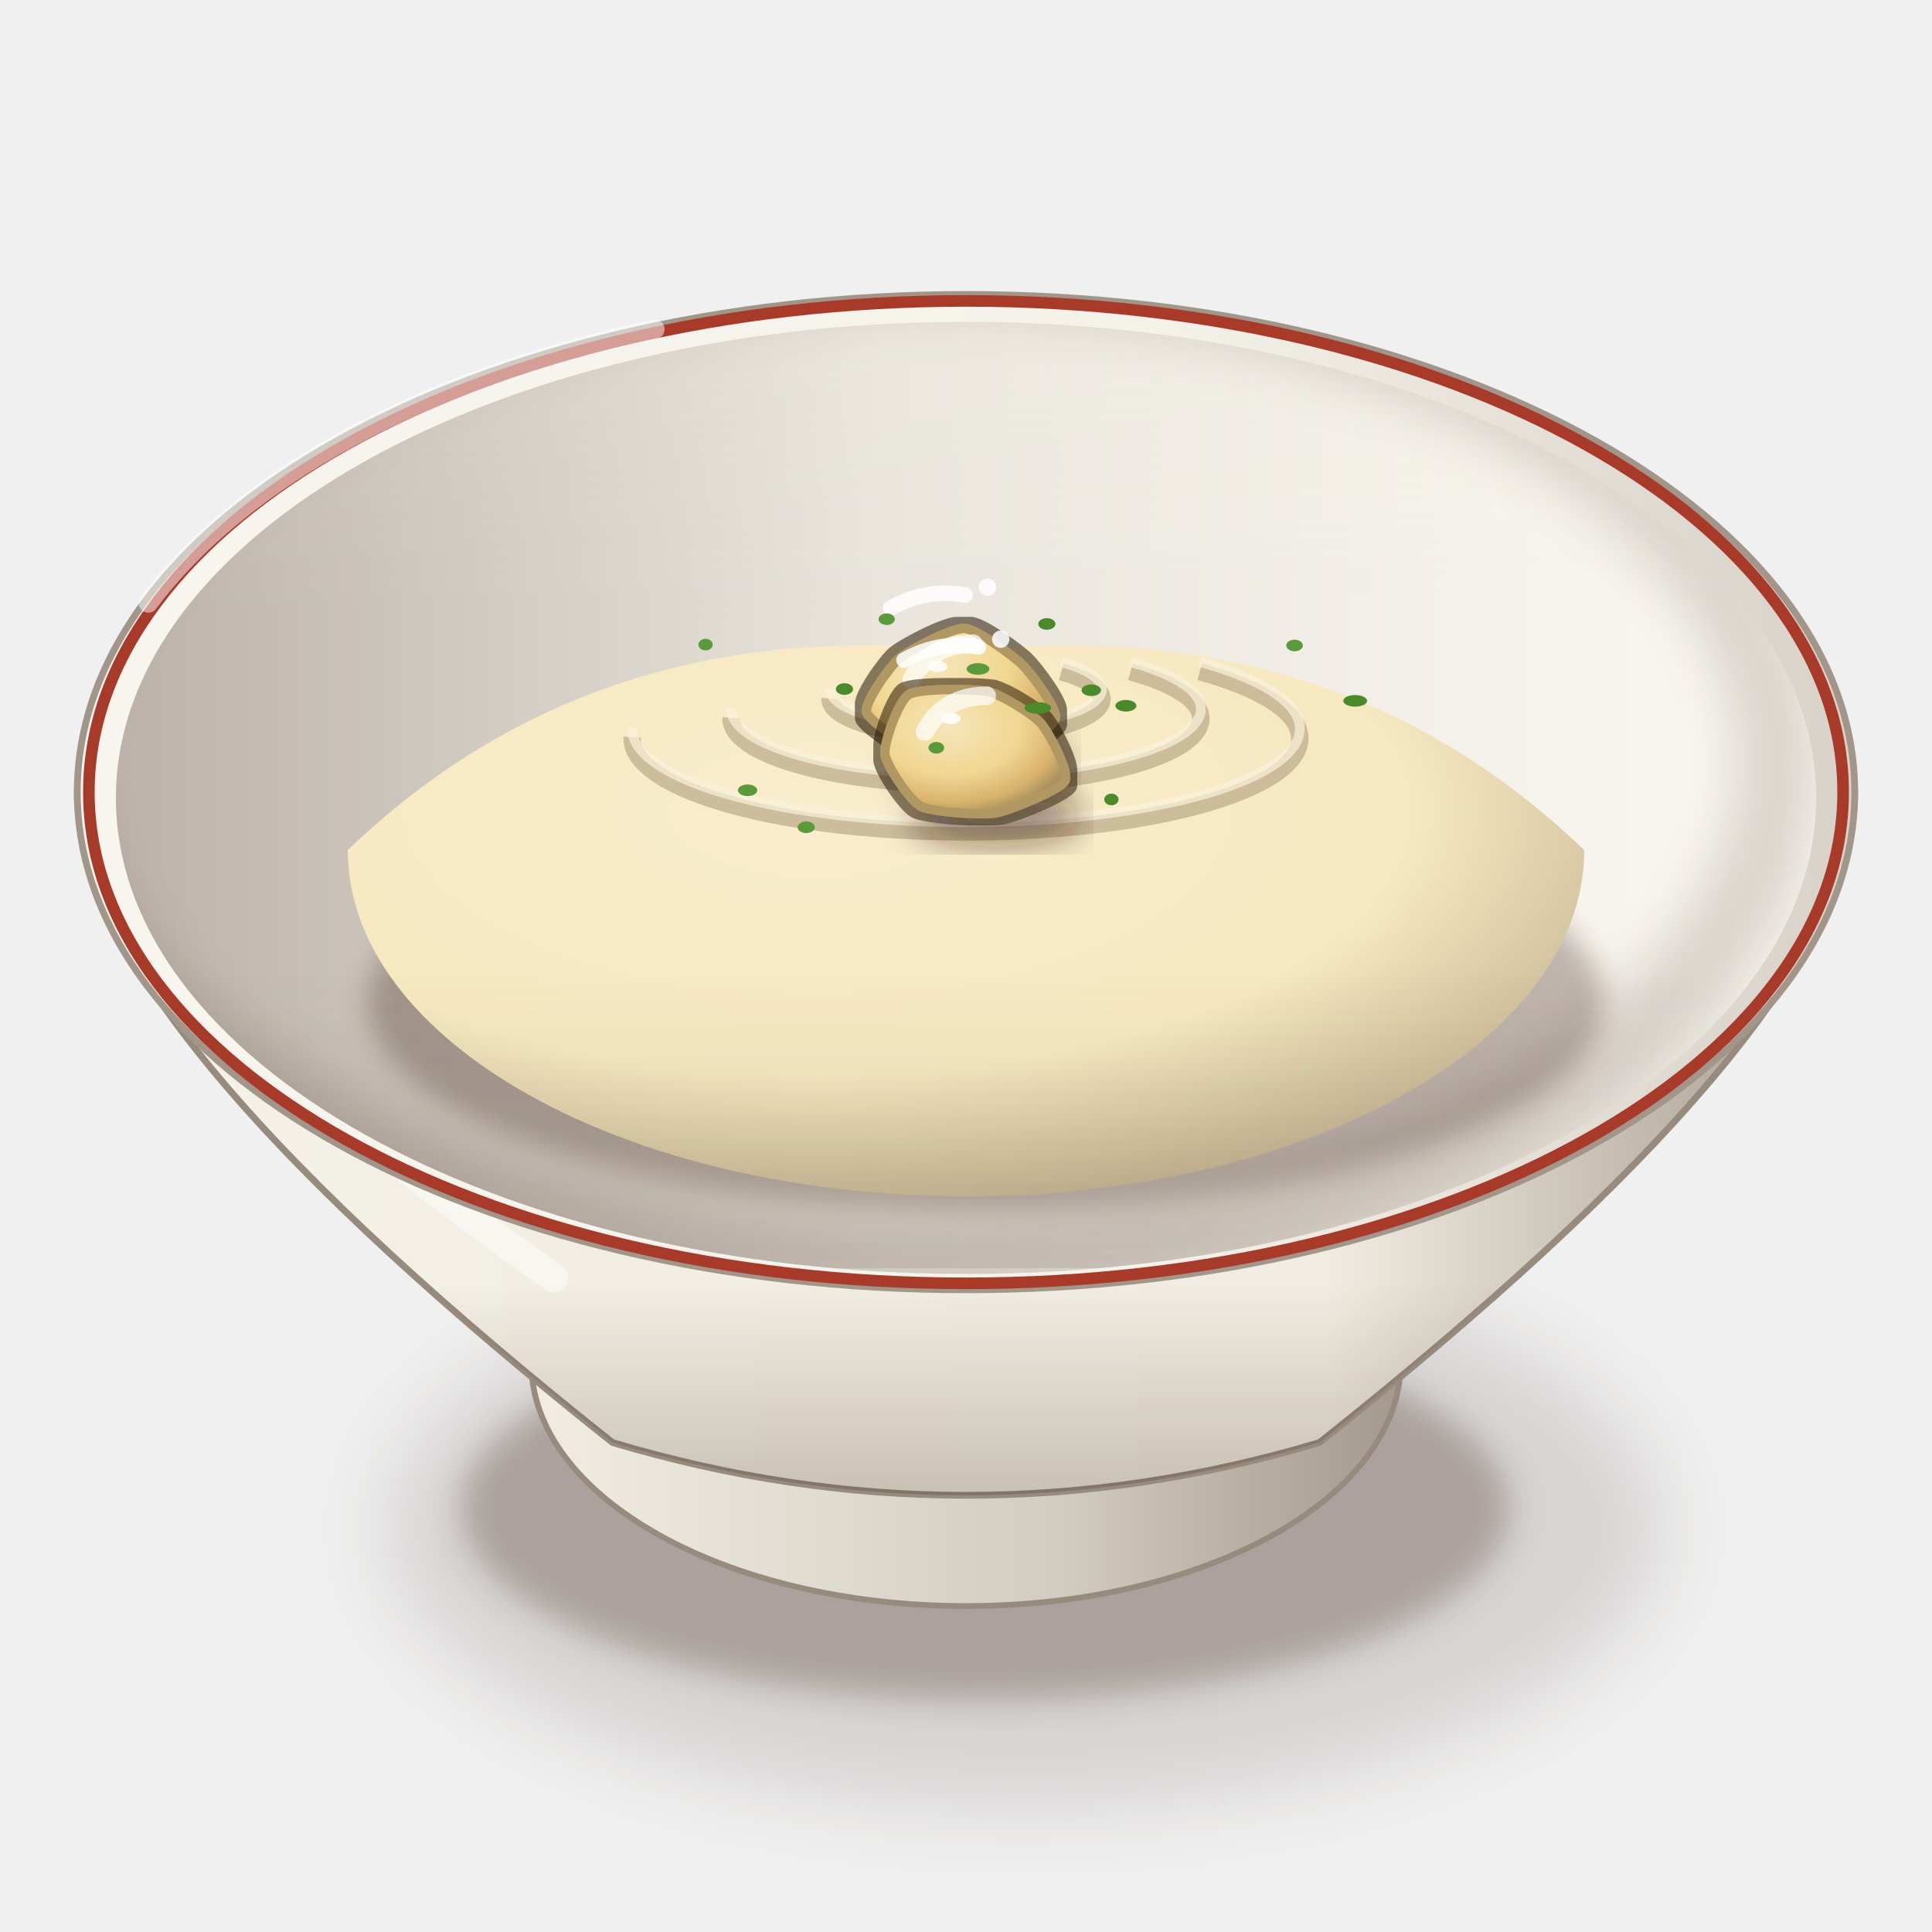
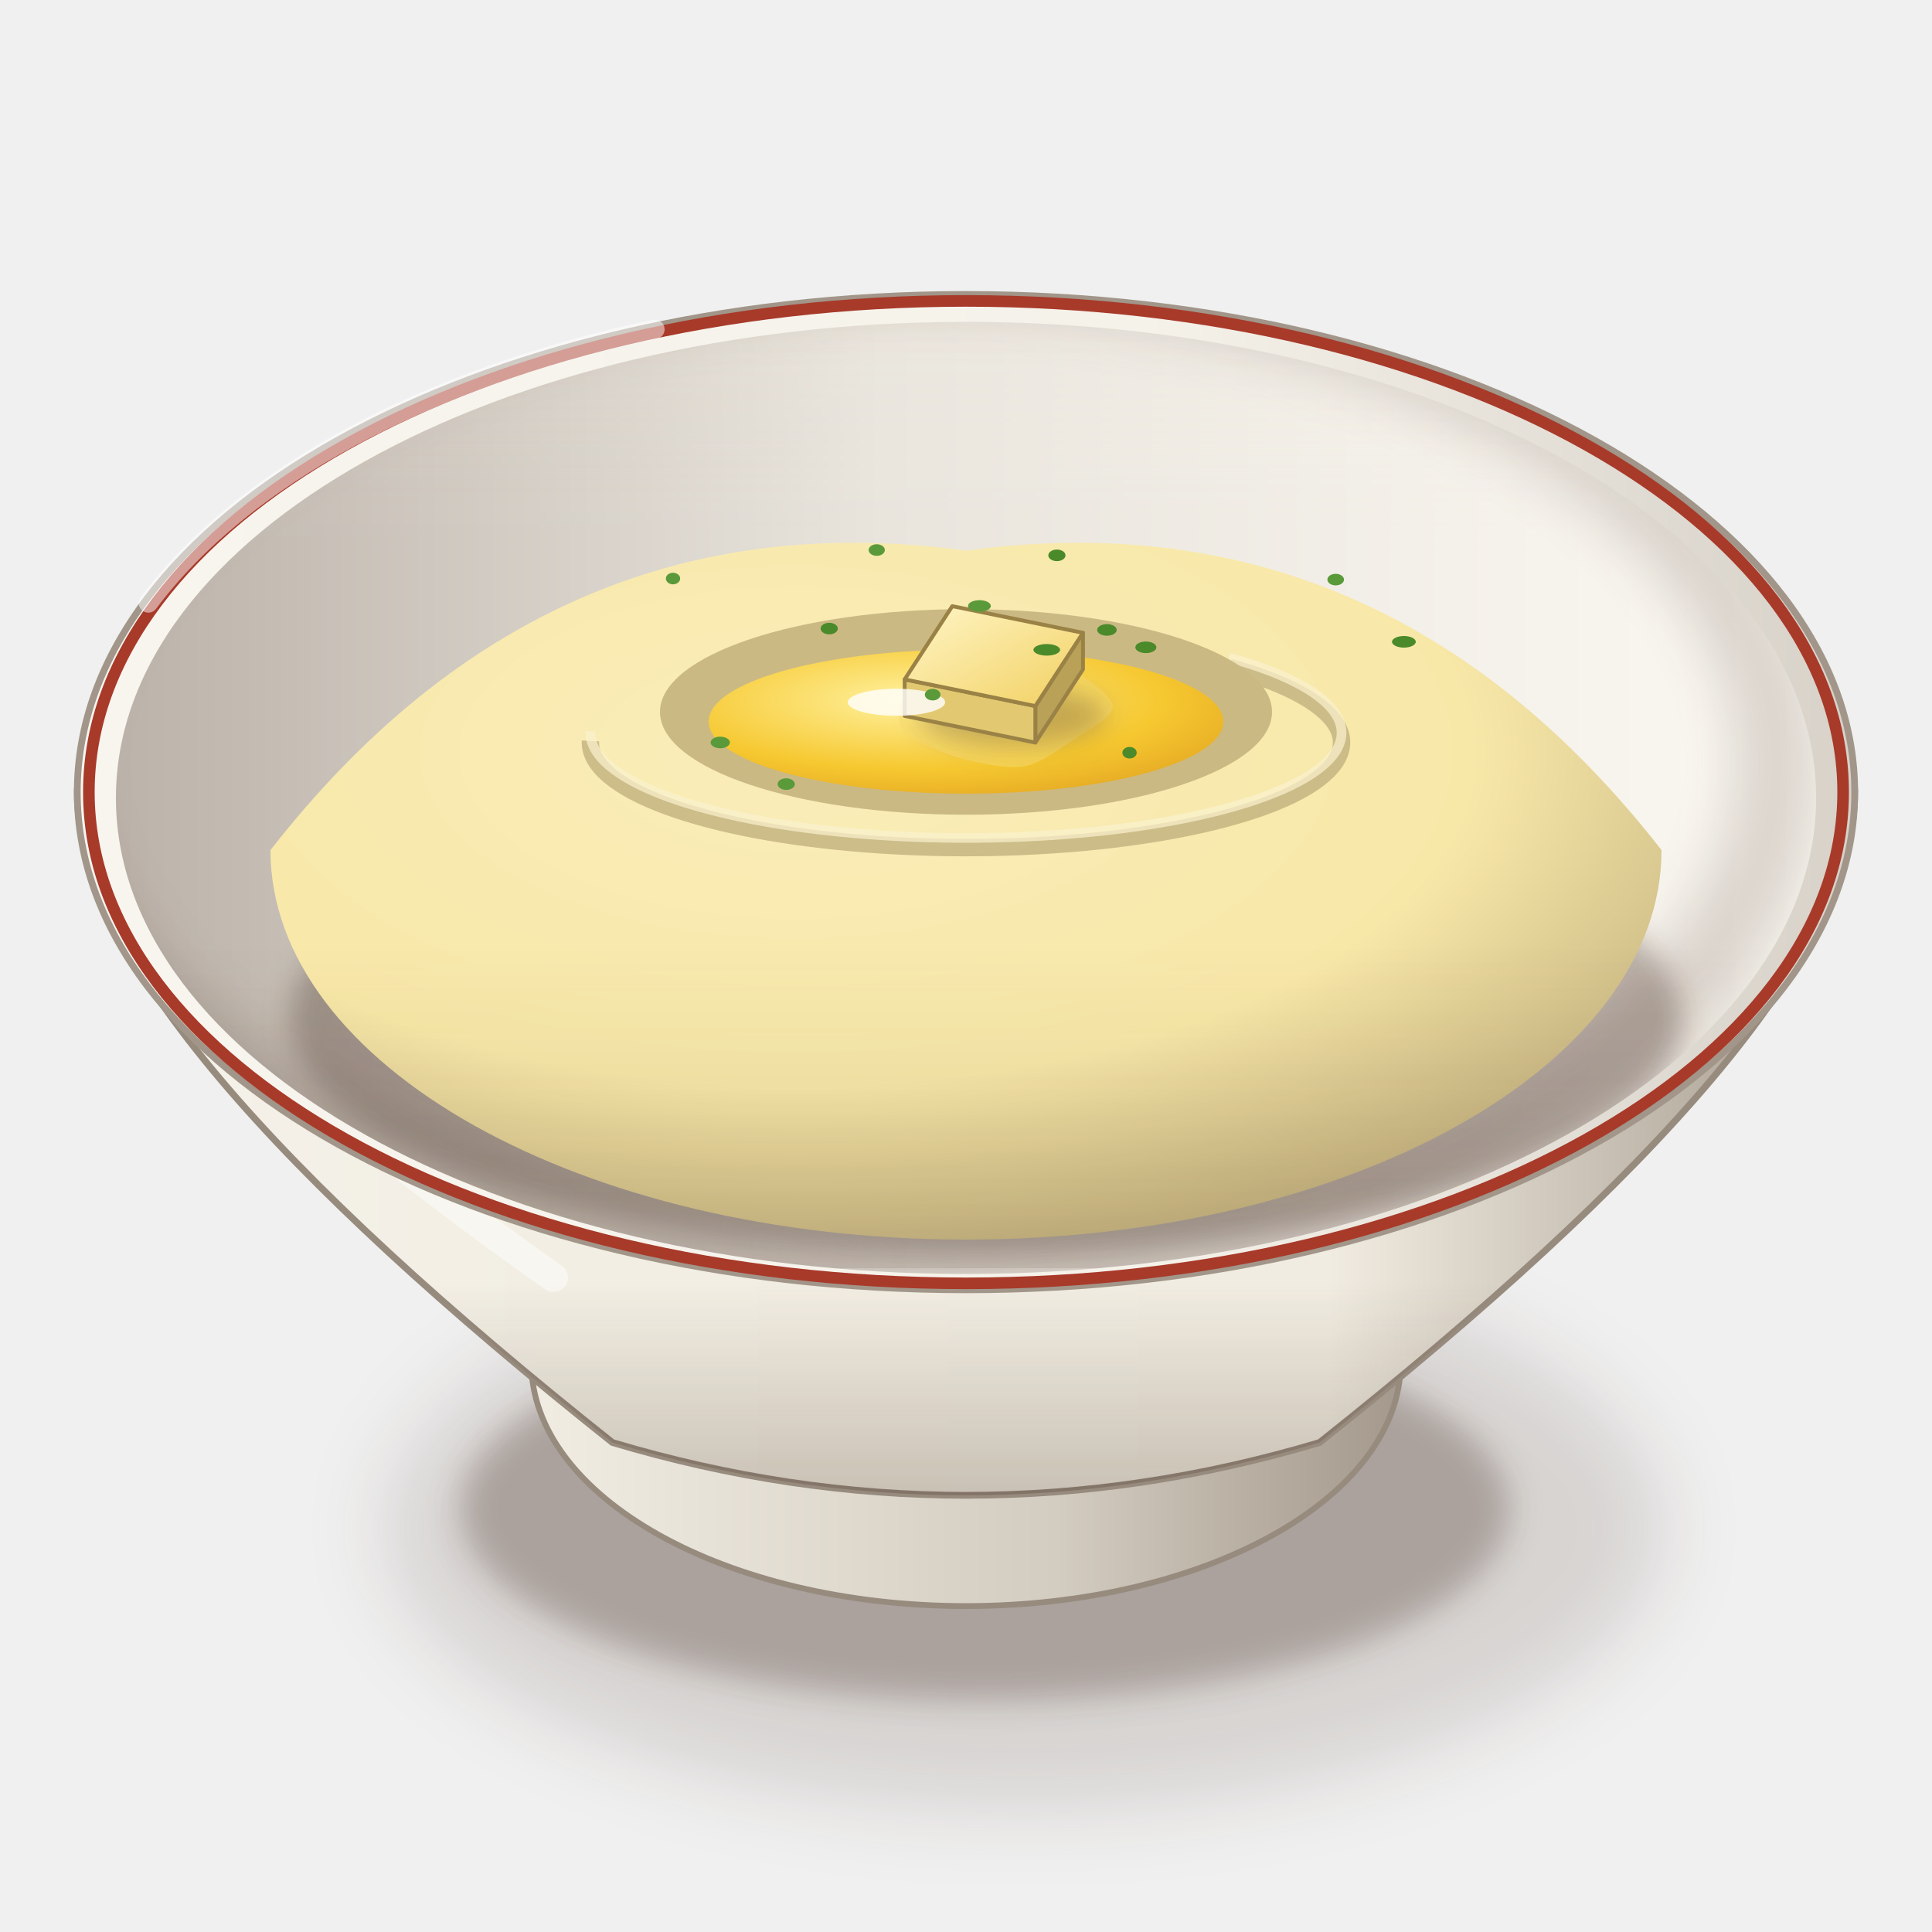
<svg xmlns="http://www.w3.org/2000/svg" viewBox="0 0 200 200" width="400" height="400">
  <defs>
    <filter id="pl_puree-1" x="-50%" y="-50%" width="200%" height="200%">
      <feGaussianBlur stdDeviation="4" />
    </filter>
    <filter id="pl_puree-2" x="-50%" y="-50%" width="200%" height="200%">
      <feGaussianBlur stdDeviation="1.6" />
    </filter>
    <linearGradient id="pl_puree-3" x1="0" y1="0" x2="1" y2="0">
      <stop offset="0" stop-color="#f2eee4" />
      <stop offset="0.6" stop-color="#d3ccc0" />
      <stop offset="1" stop-color="#a19689" />
    </linearGradient>
    <linearGradient id="pl_puree-4" x1="0" y1="0" x2="1" y2="0">
      <stop offset="0" stop-color="#f5f2eb" />
      <stop offset="0.28" stop-color="#f2eee3" />
      <stop offset="0.7" stop-color="#f1ece1" />
      <stop offset="1" stop-color="#a19689" />
    </linearGradient>
    <linearGradient id="pl_puree-5" x1="0" y1="0" x2="0" y2="1">
      <stop offset="0" stop-color="#3a2212" stop-opacity="0" />
      <stop offset="0.7" stop-color="#3a2212" stop-opacity="0" />
      <stop offset="1" stop-color="#3a2212" stop-opacity="0.22" />
    </linearGradient>
    <linearGradient id="pl_puree-6" x1="0" y1="0" x2="1" y2="0">
      <stop offset="0" stop-color="#f8f5ef" />
      <stop offset="0.6" stop-color="#f5f2ea" />
      <stop offset="1" stop-color="#d7d1c8" />
    </linearGradient>
    <linearGradient id="pl_puree-7" x1="0" y1="0" x2="1" y2="0">
      <stop offset="0" stop-color="#bcb3aa" />
      <stop offset="0.45" stop-color="#e9e5dd" />
      <stop offset="1" stop-color="#fbf8f2" />
    </linearGradient>
    <clipPath id="pl_puree-8">
      <path d="M12,82.6A88,49.28 0 1 0 188,82.6A88,49.28 0 1 0 12,82.6Z" />
    </clipPath>
    <filter id="pl_puree-9" x="-50%" y="-50%" width="200%" height="200%">
      <feGaussianBlur stdDeviation="2.5" />
    </filter>
    <clipPath id="pl_puree-10">
      <path d="M12,82.6 A88,49.28 0 0 0 188,82.6 L200,82.6 L200,0 L0,0 L0,82.6Z" />
    </clipPath>
    <filter id="pl_puree-11" x="-50%" y="-50%" width="200%" height="200%">
      <feGaussianBlur stdDeviation="1.4" />
    </filter>
    <radialGradient id="pl_puree-12" cx="0.38" cy="0.3" r="0.8">
-       <stop offset="0" stop-color="#f8edcd" />
-       <stop offset="0.6" stop-color="#f6e8c0" />
-       <stop offset="1" stop-color="#b9a888" />
+       <stop offset="0" stop-color="#f9edb9" />
+       <stop offset="0.6" stop-color="#f8e8a8" />
+       <stop offset="1" stop-color="#baa877" />
    </radialGradient>
-     <radialGradient id="pl_puree-13" cx="0.36" cy="0.3" r="0.72">
-       <stop offset="0" stop-color="#f6e6bc" />
-       <stop offset="0.55" stop-color="#f0d690" />
-       <stop offset="0.85" stop-color="#d7b26c" />
-       <stop offset="1" stop-color="#ab9260" />
+     <radialGradient id="pl_puree-13" cx="0.4" cy="0.35" r="0.8">
+       <stop offset="0" stop-color="#fff2a0" />
+       <stop offset="0.6" stop-color="#f6c830" />
+       <stop offset="1" stop-color="#e0a020" />
    </radialGradient>
-     <filter id="pl_puree-14" x="-8%" y="-8%" width="116%" height="116%">
-       <feMorphology in="SourceAlpha" operator="dilate" radius="0.7" result="d" />
-       <feFlood flood-color="#2a1206" flood-opacity="0.55" />
-       <feComposite in2="d" operator="in" result="o" />
-       <feMerge>
-         <feMergeNode in="o" />
-         <feMergeNode in="SourceGraphic" />
-       </feMerge>
-     </filter>
+     <linearGradient id="pl_puree-14" x1="0" y1="0" x2="1" y2="1">
+       <stop offset="0" stop-color="#fff6c8" />
+       <stop offset="1" stop-color="#f2d060" />
+     </linearGradient>
    <linearGradient id="pl_puree-15" x1="0" y1="0" x2="0" y2="1">
      <stop offset="0" stop-color="#fff8ec" stop-opacity="0.2" />
      <stop offset="0.45" stop-color="#fff8ec" stop-opacity="0" />
      <stop offset="0.75" stop-color="#3a2212" stop-opacity="0" />
      <stop offset="1" stop-color="#3a2212" stop-opacity="0.1" />
    </linearGradient>
  </defs>
  <ellipse cx="106" cy="158.18" rx="66.08" ry="29.08" fill="#3a2212" opacity="0.14" filter="url(#pl_puree-1)" />
  <ellipse cx="102" cy="156.18" rx="54.28" ry="19.82" fill="#3a2212" opacity="0.28" filter="url(#pl_puree-2)" />
  <path d="M53,135.06 L55,141.06 A45,25.2 0 0 0 145,141.06 L147,135.06Z" fill="url(#pl_puree-3)" stroke="#978b7e" stroke-width=".6" />
  <path d="M8,82 C8,98.8 29,122 63.4,149.33 Q100,160.26 136.6,149.33 C171,122 192,98.8 192,82Z" fill="url(#pl_puree-4)" stroke="#978b7e" stroke-width=".7" />
  <path d="M8,82 C8,98.8 29,122 63.4,149.33 Q100,160.26 136.6,149.33 C171,122 192,98.8 192,82Z" fill="url(#pl_puree-5)" />
  <path d="M16,92 Q20,106 57.3,132.25" stroke="#fff" stroke-width="3" fill="none" stroke-linecap="round" opacity="0.45" />
  <path d="M8,82A92,51.52 0 1 0 192,82A92,51.52 0 1 0 8,82Z" fill="url(#pl_puree-6)" stroke="#a19689" stroke-width=".7" />
  <path d="M12,82.6A88,49.28 0 1 0 188,82.6A88,49.28 0 1 0 12,82.6Z" fill="url(#pl_puree-7)" />
  <g clip-path="url(#pl_puree-8)">
    <path d="M4,79A90,51.28 0 1 0 184,79A90,51.28 0 1 0 4,79Z" fill="none" stroke="#3a2212" stroke-width="9" opacity=".16" filter="url(#pl_puree-9)" />
  </g>
  <path d="M9.2,82A90.8,50.85 0 1 0 190.8,82A90.8,50.85 0 1 0 9.2,82Z" fill="none" stroke="#a83a2a" stroke-width="1.2" />
  <g clip-path="url(#pl_puree-10)">
-     <ellipse cx="102" cy="103.74" rx="64" ry="21.5" fill="#3a2212" opacity="0.3" filter="url(#pl_puree-11)" />
-     <path d="M36,88 Q61.6,63.4 100,67.34 Q138.4,63.4 164,88 A64,35.84 0 0 1 36,88Z" fill="url(#pl_puree-12)" />
-     <path d="M85.92,72.3 A14.08,3.94 0 1 0 109.86,69.54" stroke="#bdad8c" stroke-width="1.8" fill="none" opacity=".75" />
-     <path d="M85.92,71.3 A14.08,3.94 0 1 0 109.86,68.54" stroke="#faf2dc" stroke-width="1" fill="none" opacity=".7" />
-     <path d="M75.68,74.3 A24.32,6.81 0 1 0 117.02,69.54" stroke="#bdad8c" stroke-width="1.8" fill="none" opacity=".75" />
-     <path d="M75.68,73.3 A24.32,6.81 0 1 0 117.02,68.54" stroke="#faf2dc" stroke-width="1" fill="none" opacity=".7" />
-     <path d="M65.44,76.3 A34.56,9.68 0 1 0 124.19,69.53" stroke="#bdad8c" stroke-width="1.8" fill="none" opacity=".75" />
-     <path d="M65.44,75.3 A34.56,9.68 0 1 0 124.19,68.53" stroke="#faf2dc" stroke-width="1" fill="none" opacity=".7" />
-     <g filter="url(#pl_puree-14)">
-       <g transform="translate(99.42 72.35) scale(1.2) translate(-99.42 -72.35)">
-         <ellipse cx="101.42" cy="77.95" rx="7" ry="2.24" fill="#3a2212" opacity="0.35" filter="url(#pl_puree-11)" />
-         <g transform="translate(99.42 72.35)">
-           <path d="M8.19,1.7C7.97,2.53 4.23,5.15 3.09,5.44C1.95,5.73 -2.13,5.05 -3.25,4.62C-4.37,4.19 -7.89,1.95 -8.09,1.14C-8.3,0.33 -6.12,-2.76 -5.28,-3.48C-4.44,-4.2 -0.73,-6.13 0.33,-6.08C1.39,-6.03 4.54,-3.73 5.32,-2.96C6.11,-2.18 8.41,0.86 8.19,1.7Z" fill="url(#pl_puree-13)" stroke="#b19864" stroke-width=".8" />
-           <path d="M-4.2,-1.68 Q-2.52,-4.76 1.12,-4.76" stroke="#fff" stroke-width="1.6" fill="none" stroke-linecap="round" opacity=".7" />
-           <ellipse cx="-1.96" cy="-2.8" rx="0.84" ry="0.49" fill="#fff" opacity=".85" />
-         </g>
-       </g>
-     </g>
-     <g transform="translate(96.06 62.27) rotate(-10)">
-       <path d="M-3.92,0 Q0,-1.41 3.92,0" stroke="#fff" stroke-width="1.6" fill="none" stroke-linecap="round" opacity="0.85" />
-       <circle cx="6.32" cy="-.4" r=".9" fill="#fff" opacity="0.85" />
-     </g>
-     <g filter="url(#pl_puree-14)">
-       <g transform="translate(100.8 77.74) scale(1.2) translate(-100.8 -77.74)">
-         <ellipse cx="102.8" cy="83.34" rx="7" ry="2.24" fill="#3a2212" opacity="0.35" filter="url(#pl_puree-11)" />
-         <g transform="translate(100.8 77.74)">
-           <path d="M7.88,2.57C7.49,3.34 3.18,5.12 1.93,5.35C0.69,5.57 -3.61,5.28 -4.57,4.77C-5.53,4.26 -7.56,1.22 -7.66,0.25C-7.76,-0.71 -6.48,-4.33 -5.59,-4.87C-4.7,-5.41 0.09,-5.37 1.23,-5.12C2.37,-4.87 5.15,-3.14 5.81,-2.37C6.48,-1.6 8.27,1.79 7.88,2.57Z" fill="url(#pl_puree-13)" stroke="#b19864" stroke-width=".8" />
-           <path d="M-4.2,-1.68 Q-2.52,-4.76 1.12,-4.76" stroke="#fff" stroke-width="1.6" fill="none" stroke-linecap="round" opacity=".7" />
-           <ellipse cx="-1.96" cy="-2.8" rx="0.84" ry="0.49" fill="#fff" opacity=".85" />
-         </g>
-       </g>
-     </g>
-     <g transform="translate(97.44 67.66) rotate(-10)">
-       <path d="M-3.92,0 Q0,-1.41 3.92,0" stroke="#fff" stroke-width="1.6" fill="none" stroke-linecap="round" opacity="0.85" />
-       <circle cx="6.32" cy="-.4" r=".9" fill="#fff" opacity="0.85" />
-     </g>
-     <ellipse cx="73.04" cy="66.73" rx="0.74" ry="0.6" fill="#5a9a3a" />
-     <ellipse cx="112.97" cy="71.45" rx="1.01" ry="0.6" fill="#4a8a2a" />
-     <ellipse cx="134.01" cy="66.82" rx="0.86" ry="0.6" fill="#5a9a3a" />
-     <ellipse cx="116.55" cy="73.06" rx="1.09" ry="0.6" fill="#4a8a2a" />
-     <ellipse cx="77.39" cy="81.81" rx="1" ry="0.6" fill="#5a9a3a" />
-     <ellipse cx="115.05" cy="82.76" rx="0.74" ry="0.6" fill="#4a8a2a" />
-     <ellipse cx="91.79" cy="64.1" rx="0.84" ry="0.6" fill="#5a9a3a" />
-     <ellipse cx="108.37" cy="64.59" rx="0.89" ry="0.6" fill="#4a8a2a" />
-     <ellipse cx="83.46" cy="85.64" rx="0.89" ry="0.6" fill="#5a9a3a" />
-     <ellipse cx="107.44" cy="73.29" rx="1.38" ry="0.6" fill="#4a8a2a" />
-     <ellipse cx="101.24" cy="69.25" rx="1.18" ry="0.6" fill="#5a9a3a" />
-     <ellipse cx="87.42" cy="71.33" rx="0.89" ry="0.6" fill="#4a8a2a" />
-     <ellipse cx="96.93" cy="77.41" rx="0.81" ry="0.6" fill="#5a9a3a" />
-     <ellipse cx="140.29" cy="72.55" rx="1.23" ry="0.6" fill="#4a8a2a" />
+     <ellipse cx="102" cy="105.53" rx="72" ry="24.19" fill="#3a2212" opacity="0.3" filter="url(#pl_puree-11)" />
+     <path d="M28,88 Q56.8,51.1 100,57 Q143.2,51.1 172,88 A72,40.32 0 0 1 28,88Z" fill="url(#pl_puree-12)" />
+     <path d="M84.16,72.7 A15.84,4.44 0 1 0 111.09,69.59" stroke="#bead7b" stroke-width="1.8" fill="none" opacity=".75" />
+     <path d="M84.16,71.7 A15.84,4.44 0 1 0 111.09,68.59" stroke="#fbf2cf" stroke-width="1" fill="none" opacity=".7" />
+     <path d="M72.64,74.7 A27.36,7.66 0 1 0 119.15,69.34" stroke="#bead7b" stroke-width="1.8" fill="none" opacity=".75" />
+     <path d="M72.64,73.7 A27.36,7.66 0 1 0 119.15,68.34" stroke="#fbf2cf" stroke-width="1" fill="none" opacity=".7" />
+     <path d="M61.12,76.7 A38.88,10.89 0 1 0 127.22,69.08" stroke="#bead7b" stroke-width="1.8" fill="none" opacity=".75" />
+     <path d="M61.12,75.7 A38.88,10.89 0 1 0 127.22,68.08" stroke="#fbf2cf" stroke-width="1" fill="none" opacity=".7" />
+     <ellipse cx="100" cy="73.7" rx="31.68" ry="10.64" fill="#cbb984" />
+     <ellipse cx="100" cy="74.7" rx="26.64" ry="7.46" fill="url(#pl_puree-13)" />
+     <path d="M115.2,73.2C115.15,74.24 112.5,75.66 111.1,76.59C109.69,77.51 107.69,79.11 105.82,79.36C103.96,79.61 100.54,78.85 98.67,78.25C96.8,77.65 94.01,76.41 93.32,75.35C92.64,74.29 93.25,72.24 94.1,71.2C94.95,70.17 97.23,68.98 98.97,68.43C100.7,67.89 103.79,67.36 105.66,67.54C107.53,67.73 110.01,68.8 111.44,69.65C112.87,70.49 115.25,72.16 115.2,73.2Z" fill="#f8dc70" opacity=".55" />
+     <ellipse cx="104.88" cy="74.1" rx="9.69" ry="3.1" fill="#3a2212" opacity="0.28" filter="url(#pl_puree-11)" />
+     <path d="M112.11,65.51L107.18,73.09L107.18,76.87L112.11,69.29Z" fill="#baa158" stroke="#9a8246" stroke-width="0.4" stroke-linejoin="round" />
+     <path d="M107.18,73.09L93.65,70.33L93.65,74.11L107.18,76.87Z" fill="#e2c971" stroke="#9a8246" stroke-width="0.4" stroke-linejoin="round" />
+     <path d="M98.58,62.75L112.11,65.51L107.18,73.09L93.65,70.33Z" fill="url(#pl_puree-14)" stroke="#9a8246" stroke-width="0.4" stroke-linejoin="round" />
+     <ellipse cx="92.8" cy="72.7" rx="5.04" ry="1.4" fill="#fff" opacity=".8" />
+     <ellipse cx="69.67" cy="59.89" rx="0.74" ry="0.6" fill="#5a9a3a" />
+     <ellipse cx="114.59" cy="65.21" rx="1.01" ry="0.6" fill="#4a8a2a" />
+     <ellipse cx="138.27" cy="60" rx="0.86" ry="0.6" fill="#5a9a3a" />
+     <ellipse cx="118.62" cy="67.01" rx="1.09" ry="0.6" fill="#4a8a2a" />
+     <ellipse cx="74.56" cy="76.86" rx="1" ry="0.6" fill="#5a9a3a" />
+     <ellipse cx="116.93" cy="77.92" rx="0.74" ry="0.6" fill="#4a8a2a" />
+     <ellipse cx="90.76" cy="56.94" rx="0.84" ry="0.6" fill="#5a9a3a" />
+     <ellipse cx="109.41" cy="57.49" rx="0.89" ry="0.6" fill="#4a8a2a" />
+     <ellipse cx="81.39" cy="81.17" rx="0.89" ry="0.6" fill="#5a9a3a" />
+     <ellipse cx="108.36" cy="67.27" rx="1.38" ry="0.6" fill="#4a8a2a" />
+     <ellipse cx="101.39" cy="62.73" rx="1.18" ry="0.6" fill="#5a9a3a" />
+     <ellipse cx="85.84" cy="65.07" rx="0.89" ry="0.6" fill="#4a8a2a" />
+     <ellipse cx="96.55" cy="71.91" rx="0.81" ry="0.6" fill="#5a9a3a" />
+     <ellipse cx="145.33" cy="66.44" rx="1.23" ry="0.6" fill="#4a8a2a" />
  </g>
-   <rect x="0" y="8.72" width="200" height="122.56" fill="url(#pl_puree-15)" clip-path="url(#pl_puree-8)" />
+   <rect x="0" y="-3.28" width="200" height="134.56" fill="url(#pl_puree-15)" clip-path="url(#pl_puree-8)" />
  <path d="M15.36,62.42 A92,51.52 0 0 1 67.8,34.09" stroke="#fff" stroke-width="2" fill="none" stroke-linecap="round" opacity="0.5" />
</svg>
